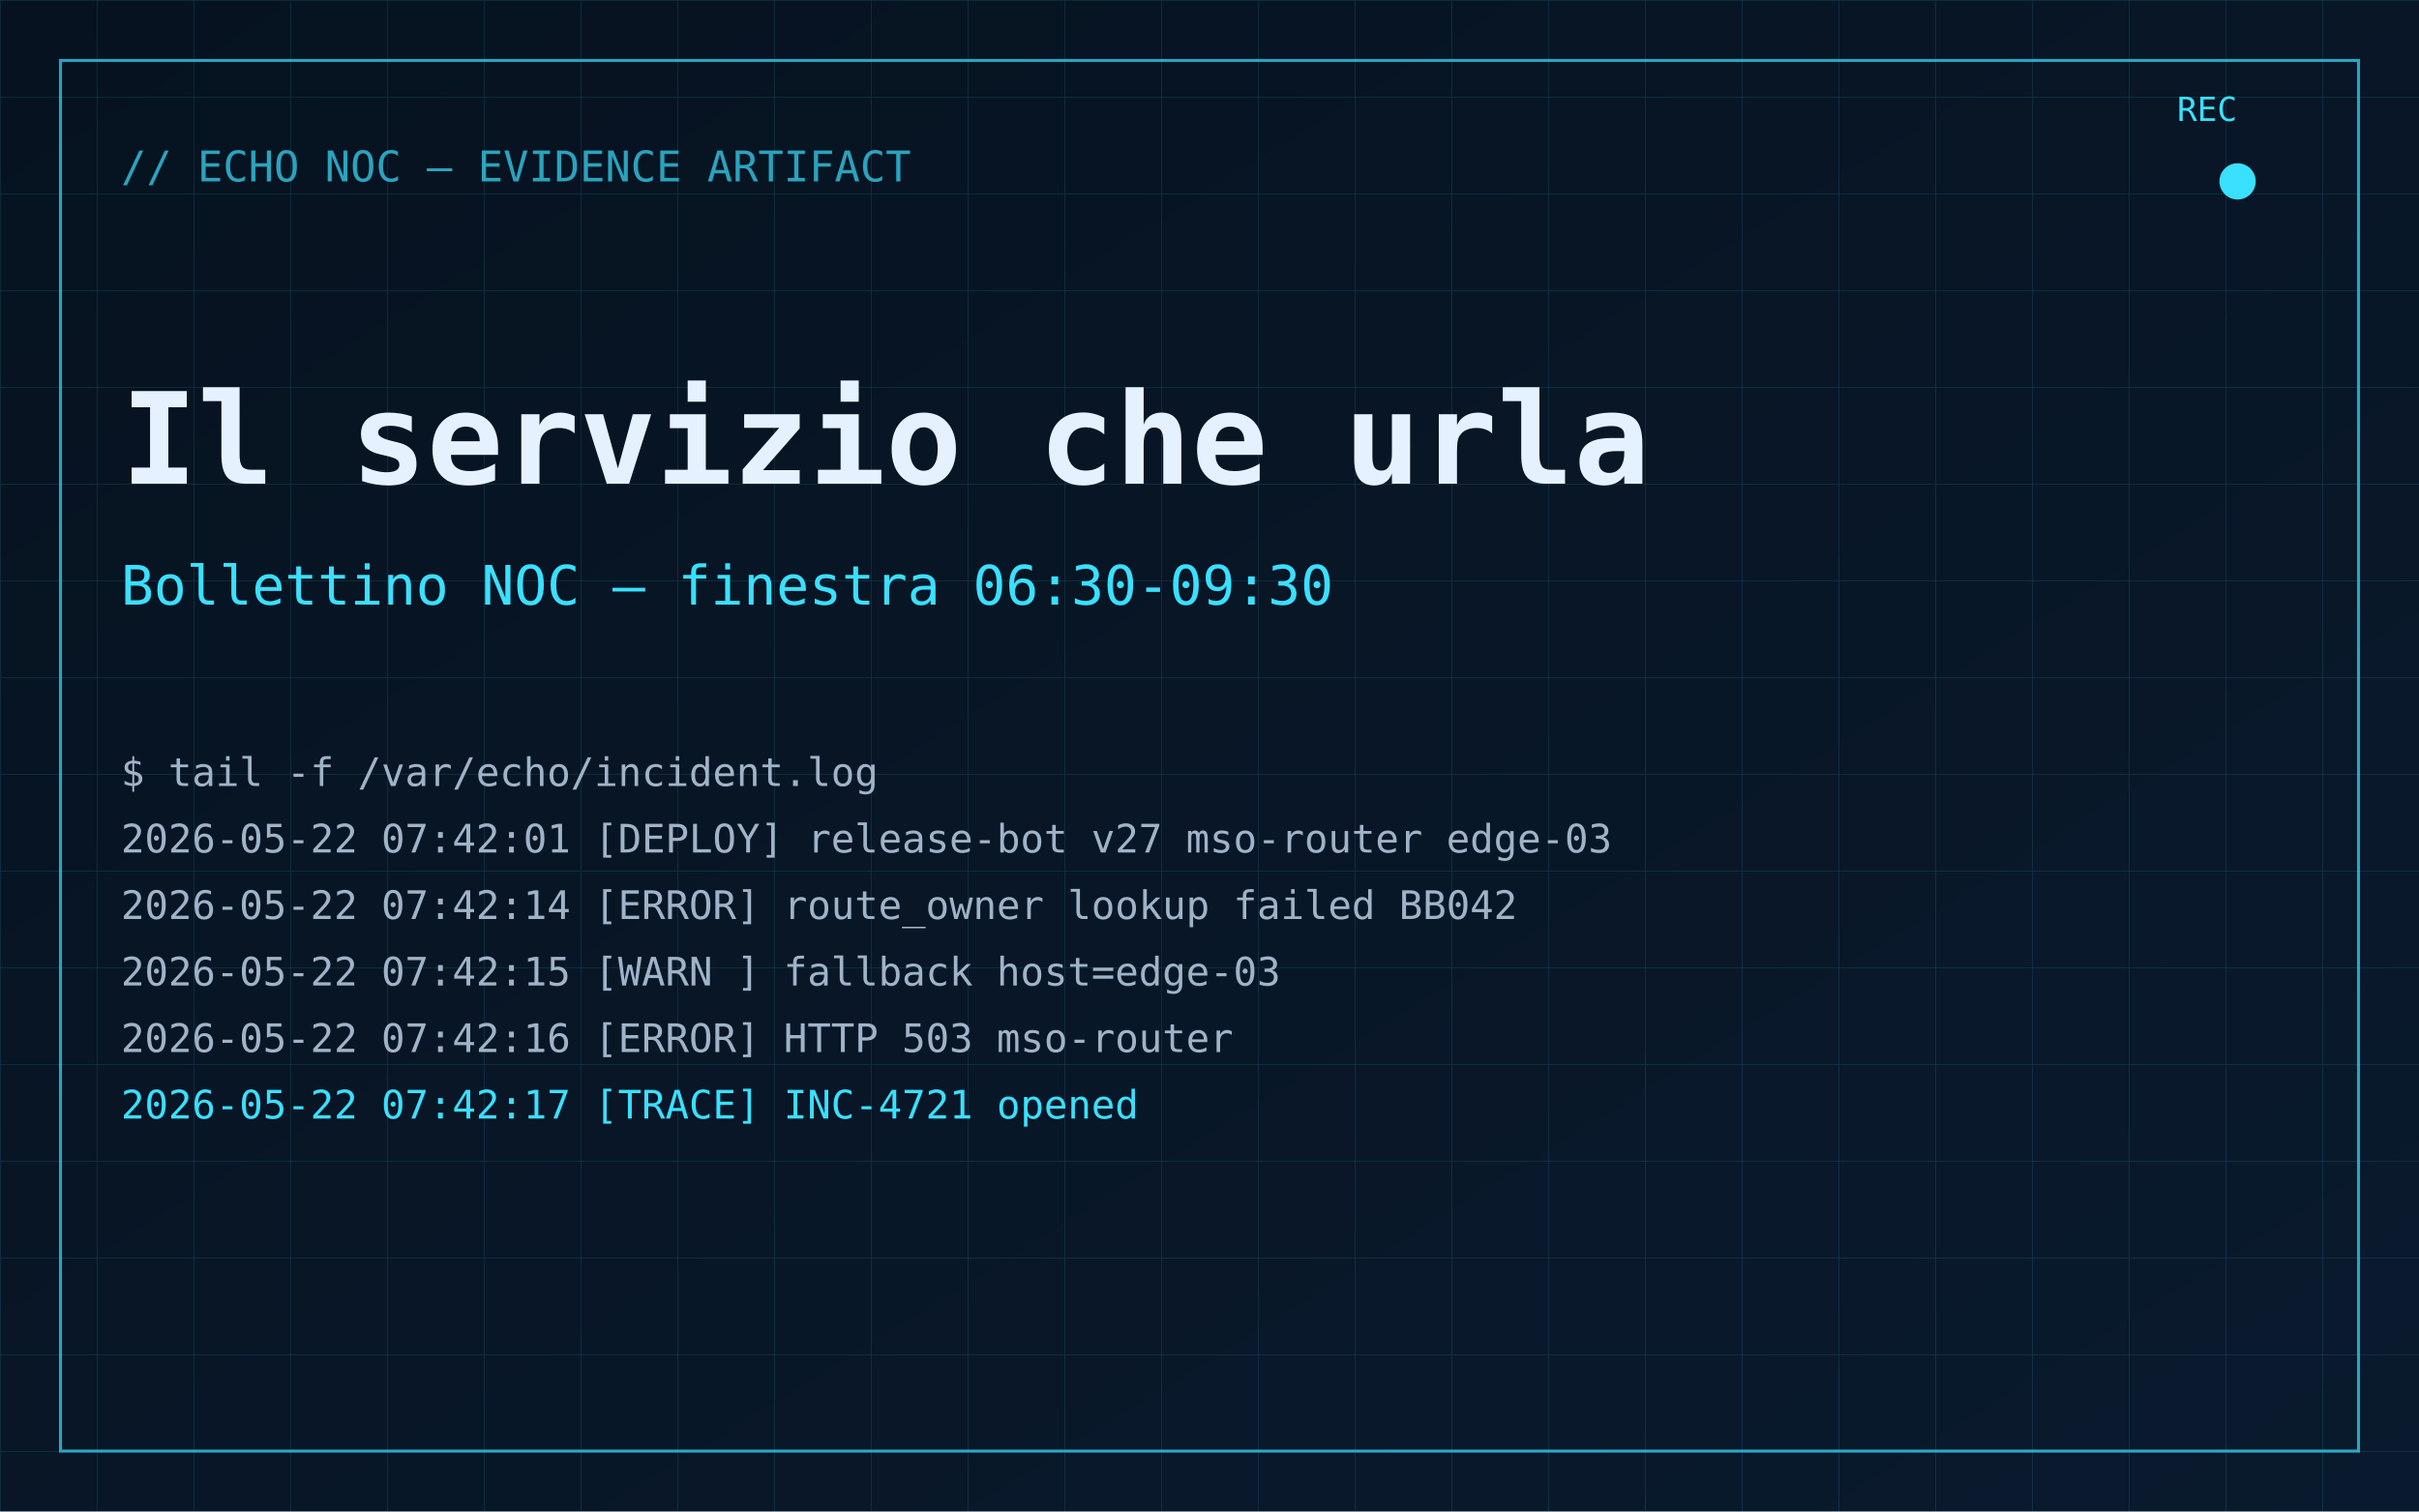
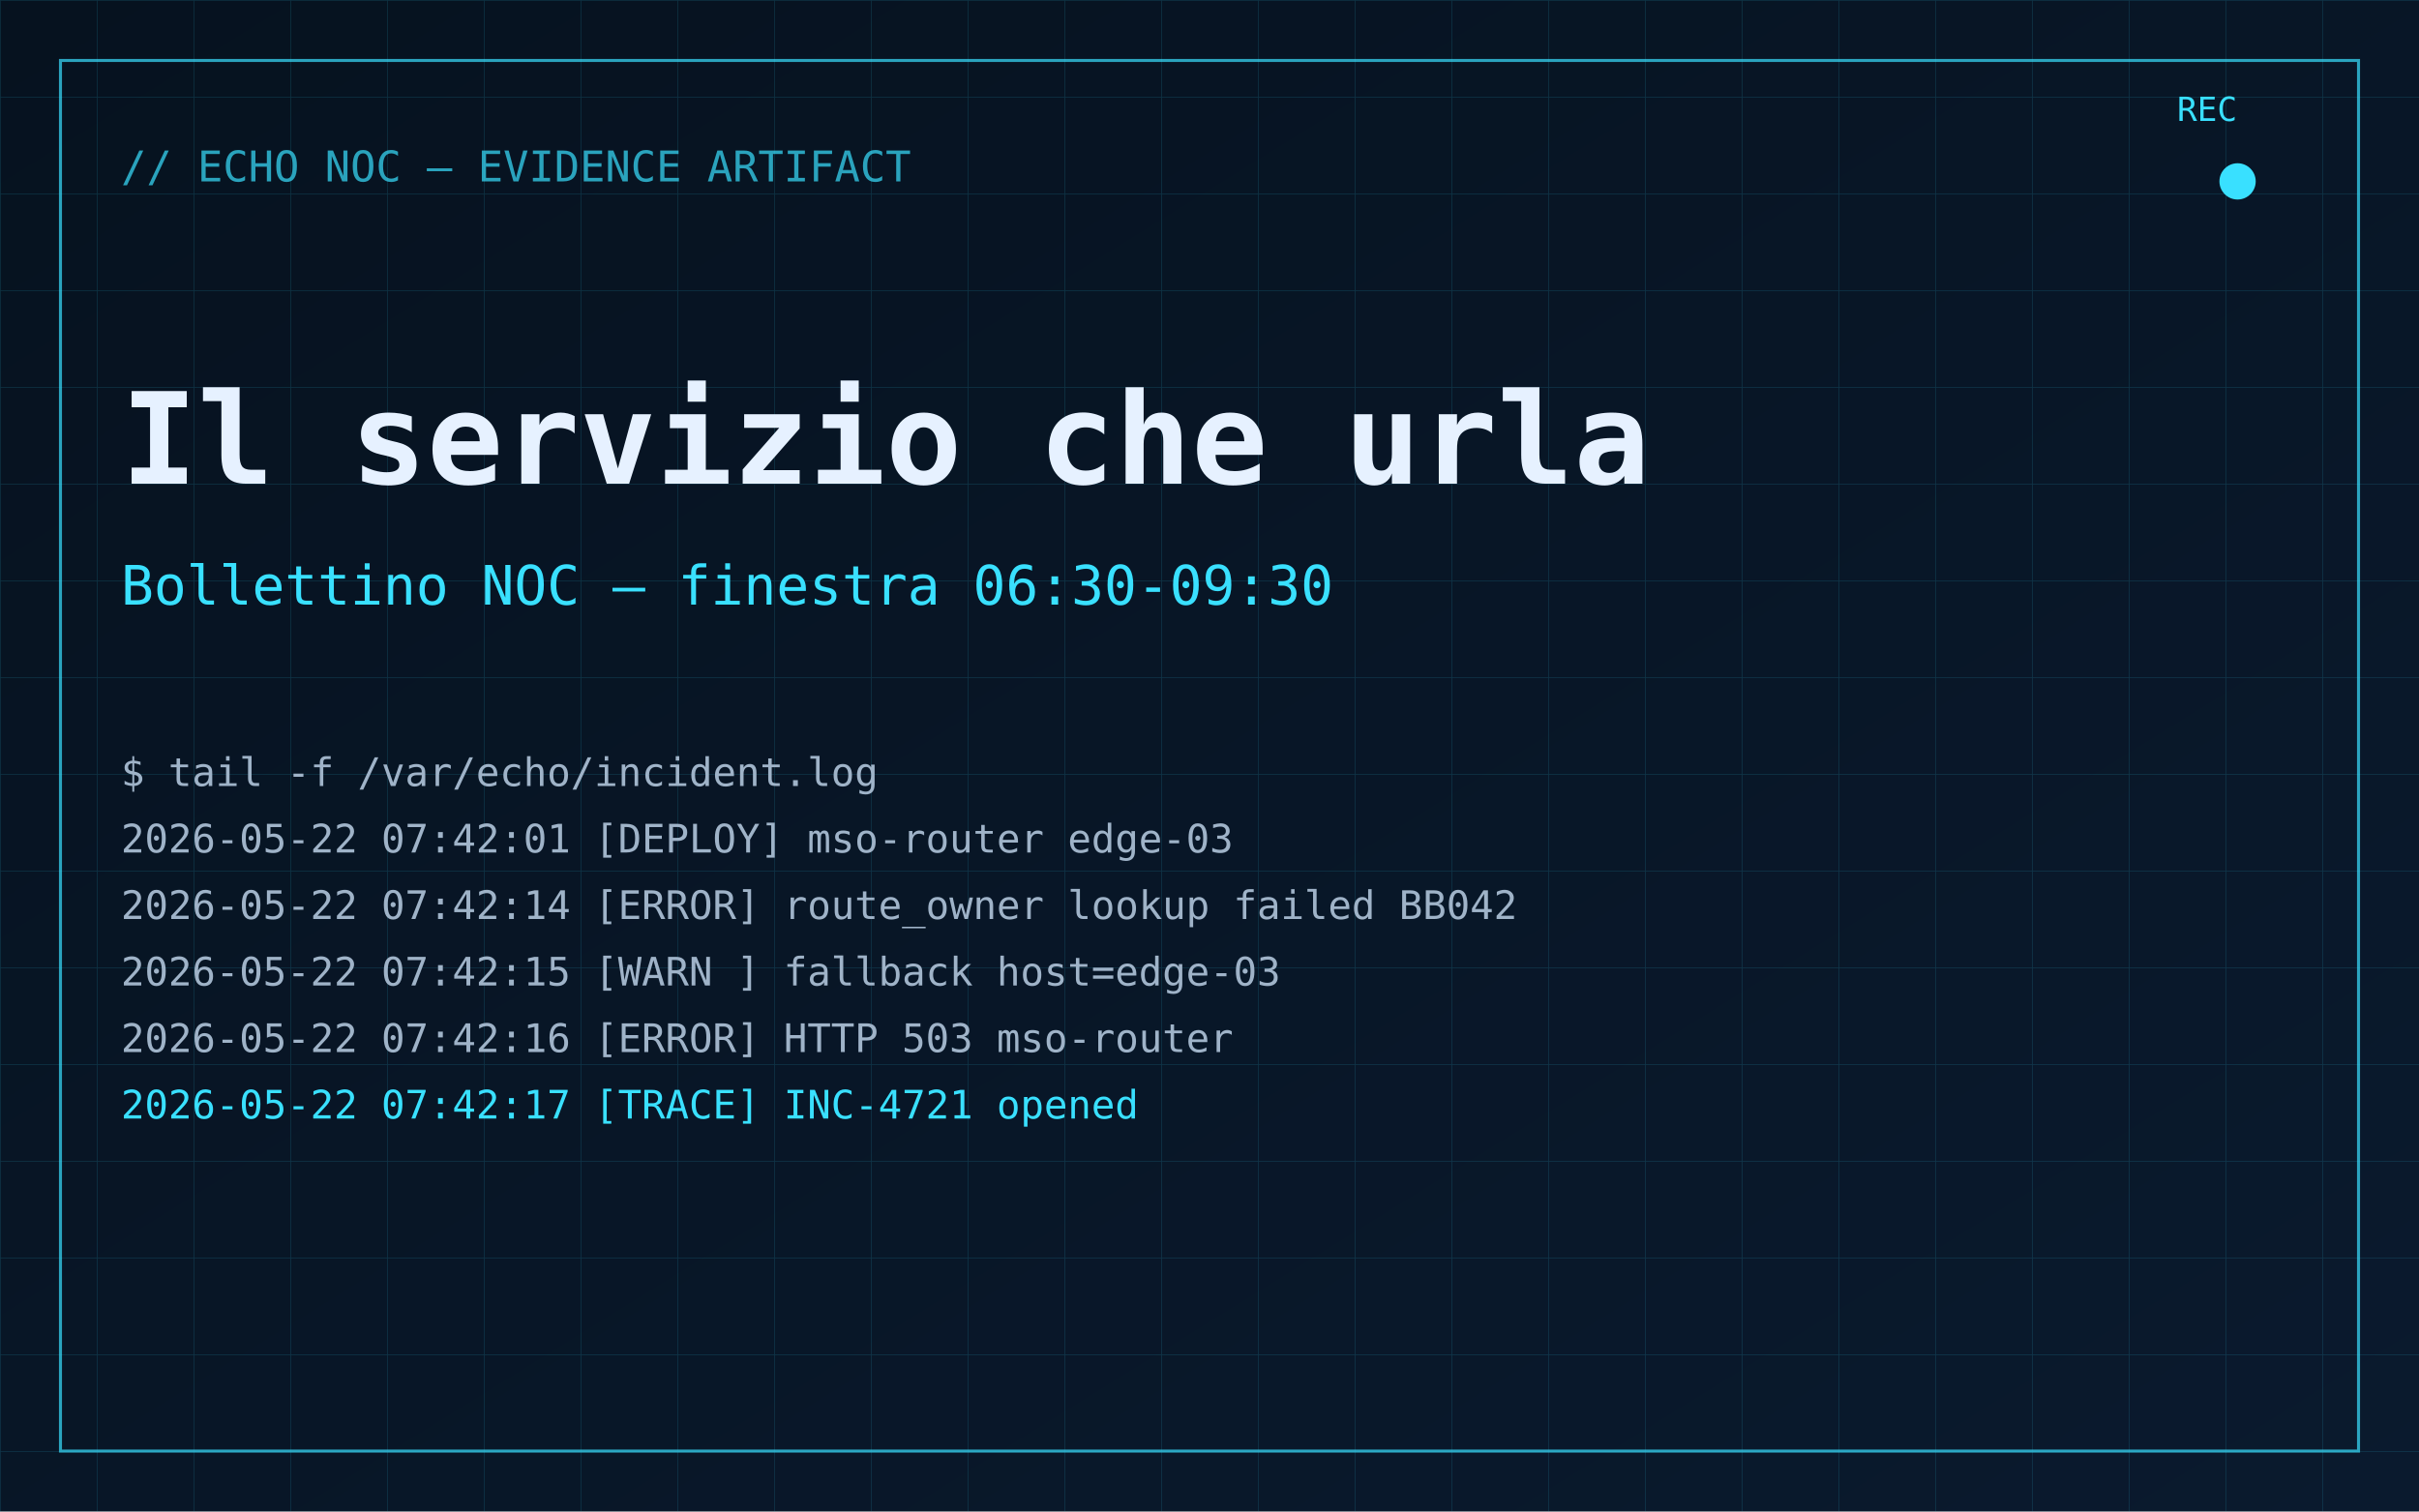
<svg xmlns="http://www.w3.org/2000/svg" viewBox="0 0 800 500" font-family="ui-monospace, monospace">
  <defs>
    <linearGradient id="g" x1="0" x2="1" y1="0" y2="1">
      <stop offset="0" stop-color="#06121f" />
      <stop offset="1" stop-color="#0a1a2e" />
    </linearGradient>
    <pattern id="grid" width="32" height="32" patternUnits="userSpaceOnUse">
      <path d="M32 0H0V32" fill="none" stroke="#39e0ff" stroke-opacity="0.15" stroke-width="0.5" />
    </pattern>
  </defs>
  <rect width="800" height="500" fill="url(#g)" />
  <rect width="800" height="500" fill="url(#grid)" />
  <rect x="20" y="20" width="760" height="460" fill="none" stroke="#39e0ff" stroke-opacity="0.7" />
  <text x="40" y="60" fill="#39e0ff" font-size="14" opacity="0.7">// ECHO NOC — EVIDENCE ARTIFACT</text>
  <text x="40" y="160" fill="#e6f1ff" font-size="42" font-weight="700">Il servizio che urla</text>
  <text x="40" y="200" fill="#39e0ff" font-size="18">Bollettino NOC — finestra 06:30-09:30</text>
  <g transform="translate(40,260)" fill="#9fb3c8" font-size="13">
    <text y="0">$ tail -f /var/echo/incident.log</text>
-     <text y="22">2026-05-22 07:42:01  [DEPLOY] release-bot v27 mso-router edge-03</text>
+     <text y="22">2026-05-22 07:42:01  [DEPLOY]  mso-router edge-03</text>
    <text y="44">2026-05-22 07:42:14  [ERROR] route_owner lookup failed BB042</text>
    <text y="66">2026-05-22 07:42:15  [WARN ] fallback host=edge-03</text>
    <text y="88">2026-05-22 07:42:16  [ERROR] HTTP 503 mso-router</text>
    <text y="110" fill="#39e0ff">2026-05-22 07:42:17  [TRACE] INC-4721 opened</text>
  </g>
  <circle cx="740" cy="60" r="6" fill="#39e0ff" />
  <text x="720" y="40" fill="#39e0ff" font-size="11">REC</text>
</svg>
